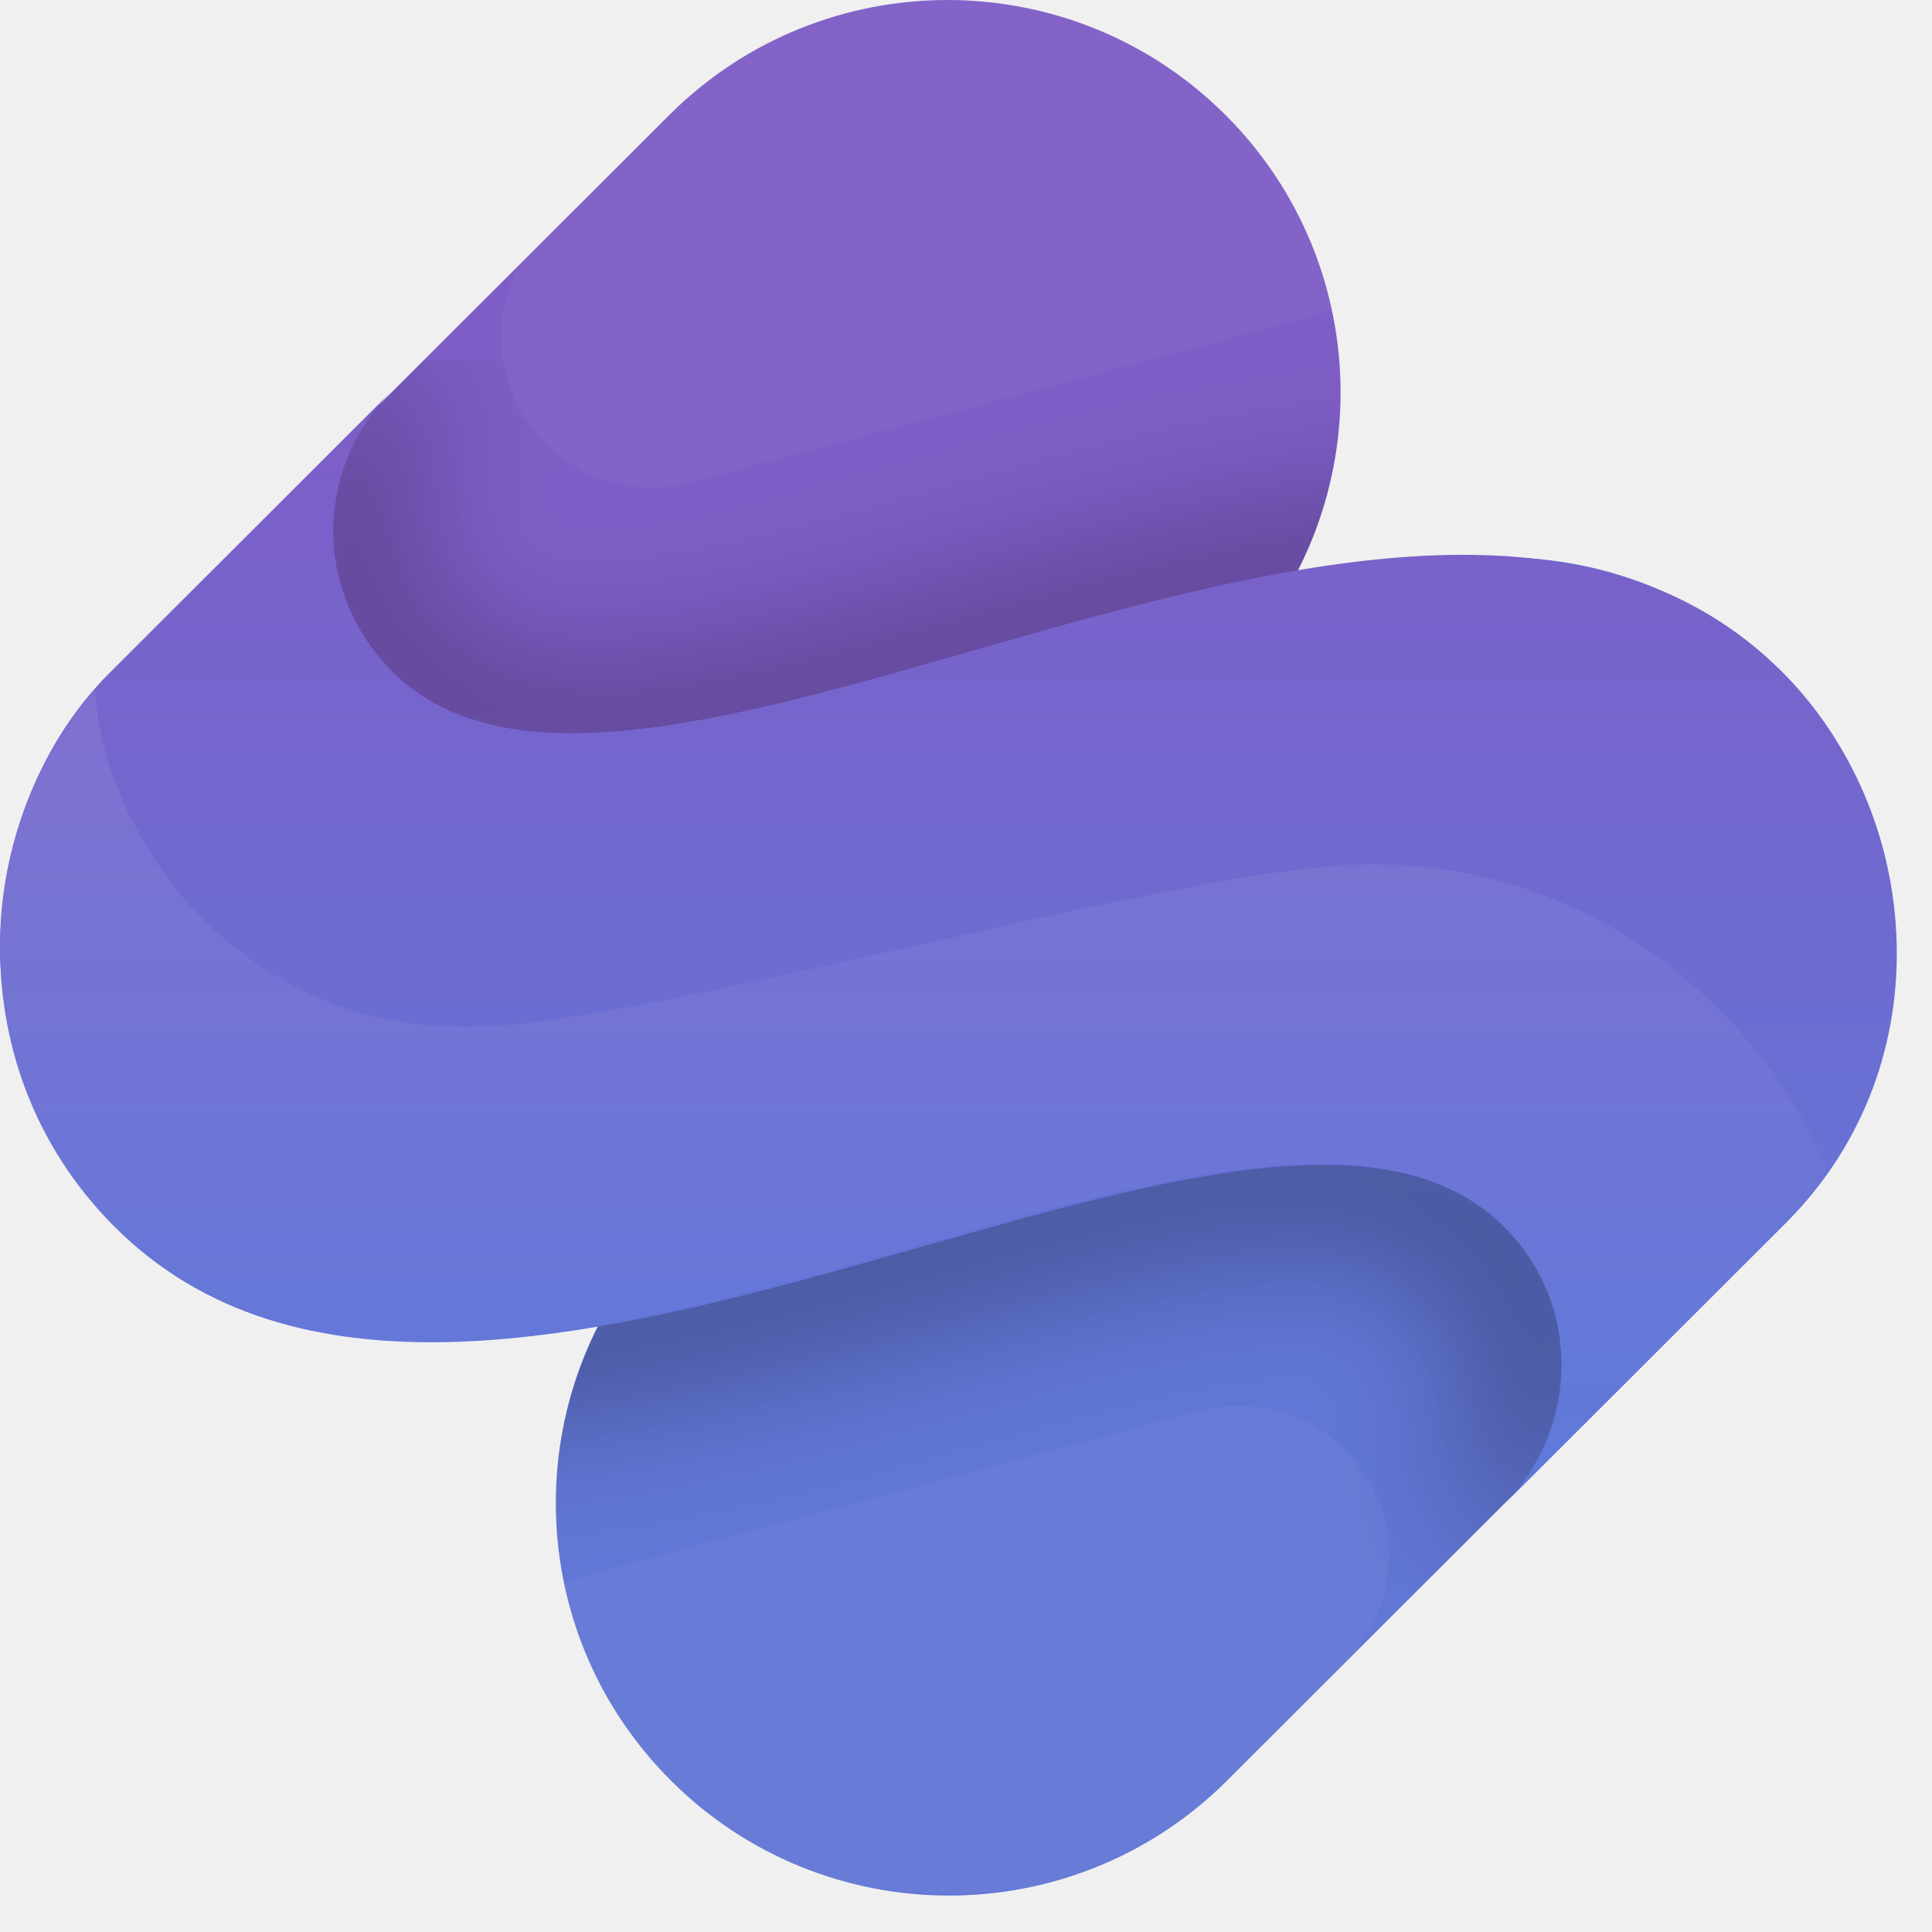
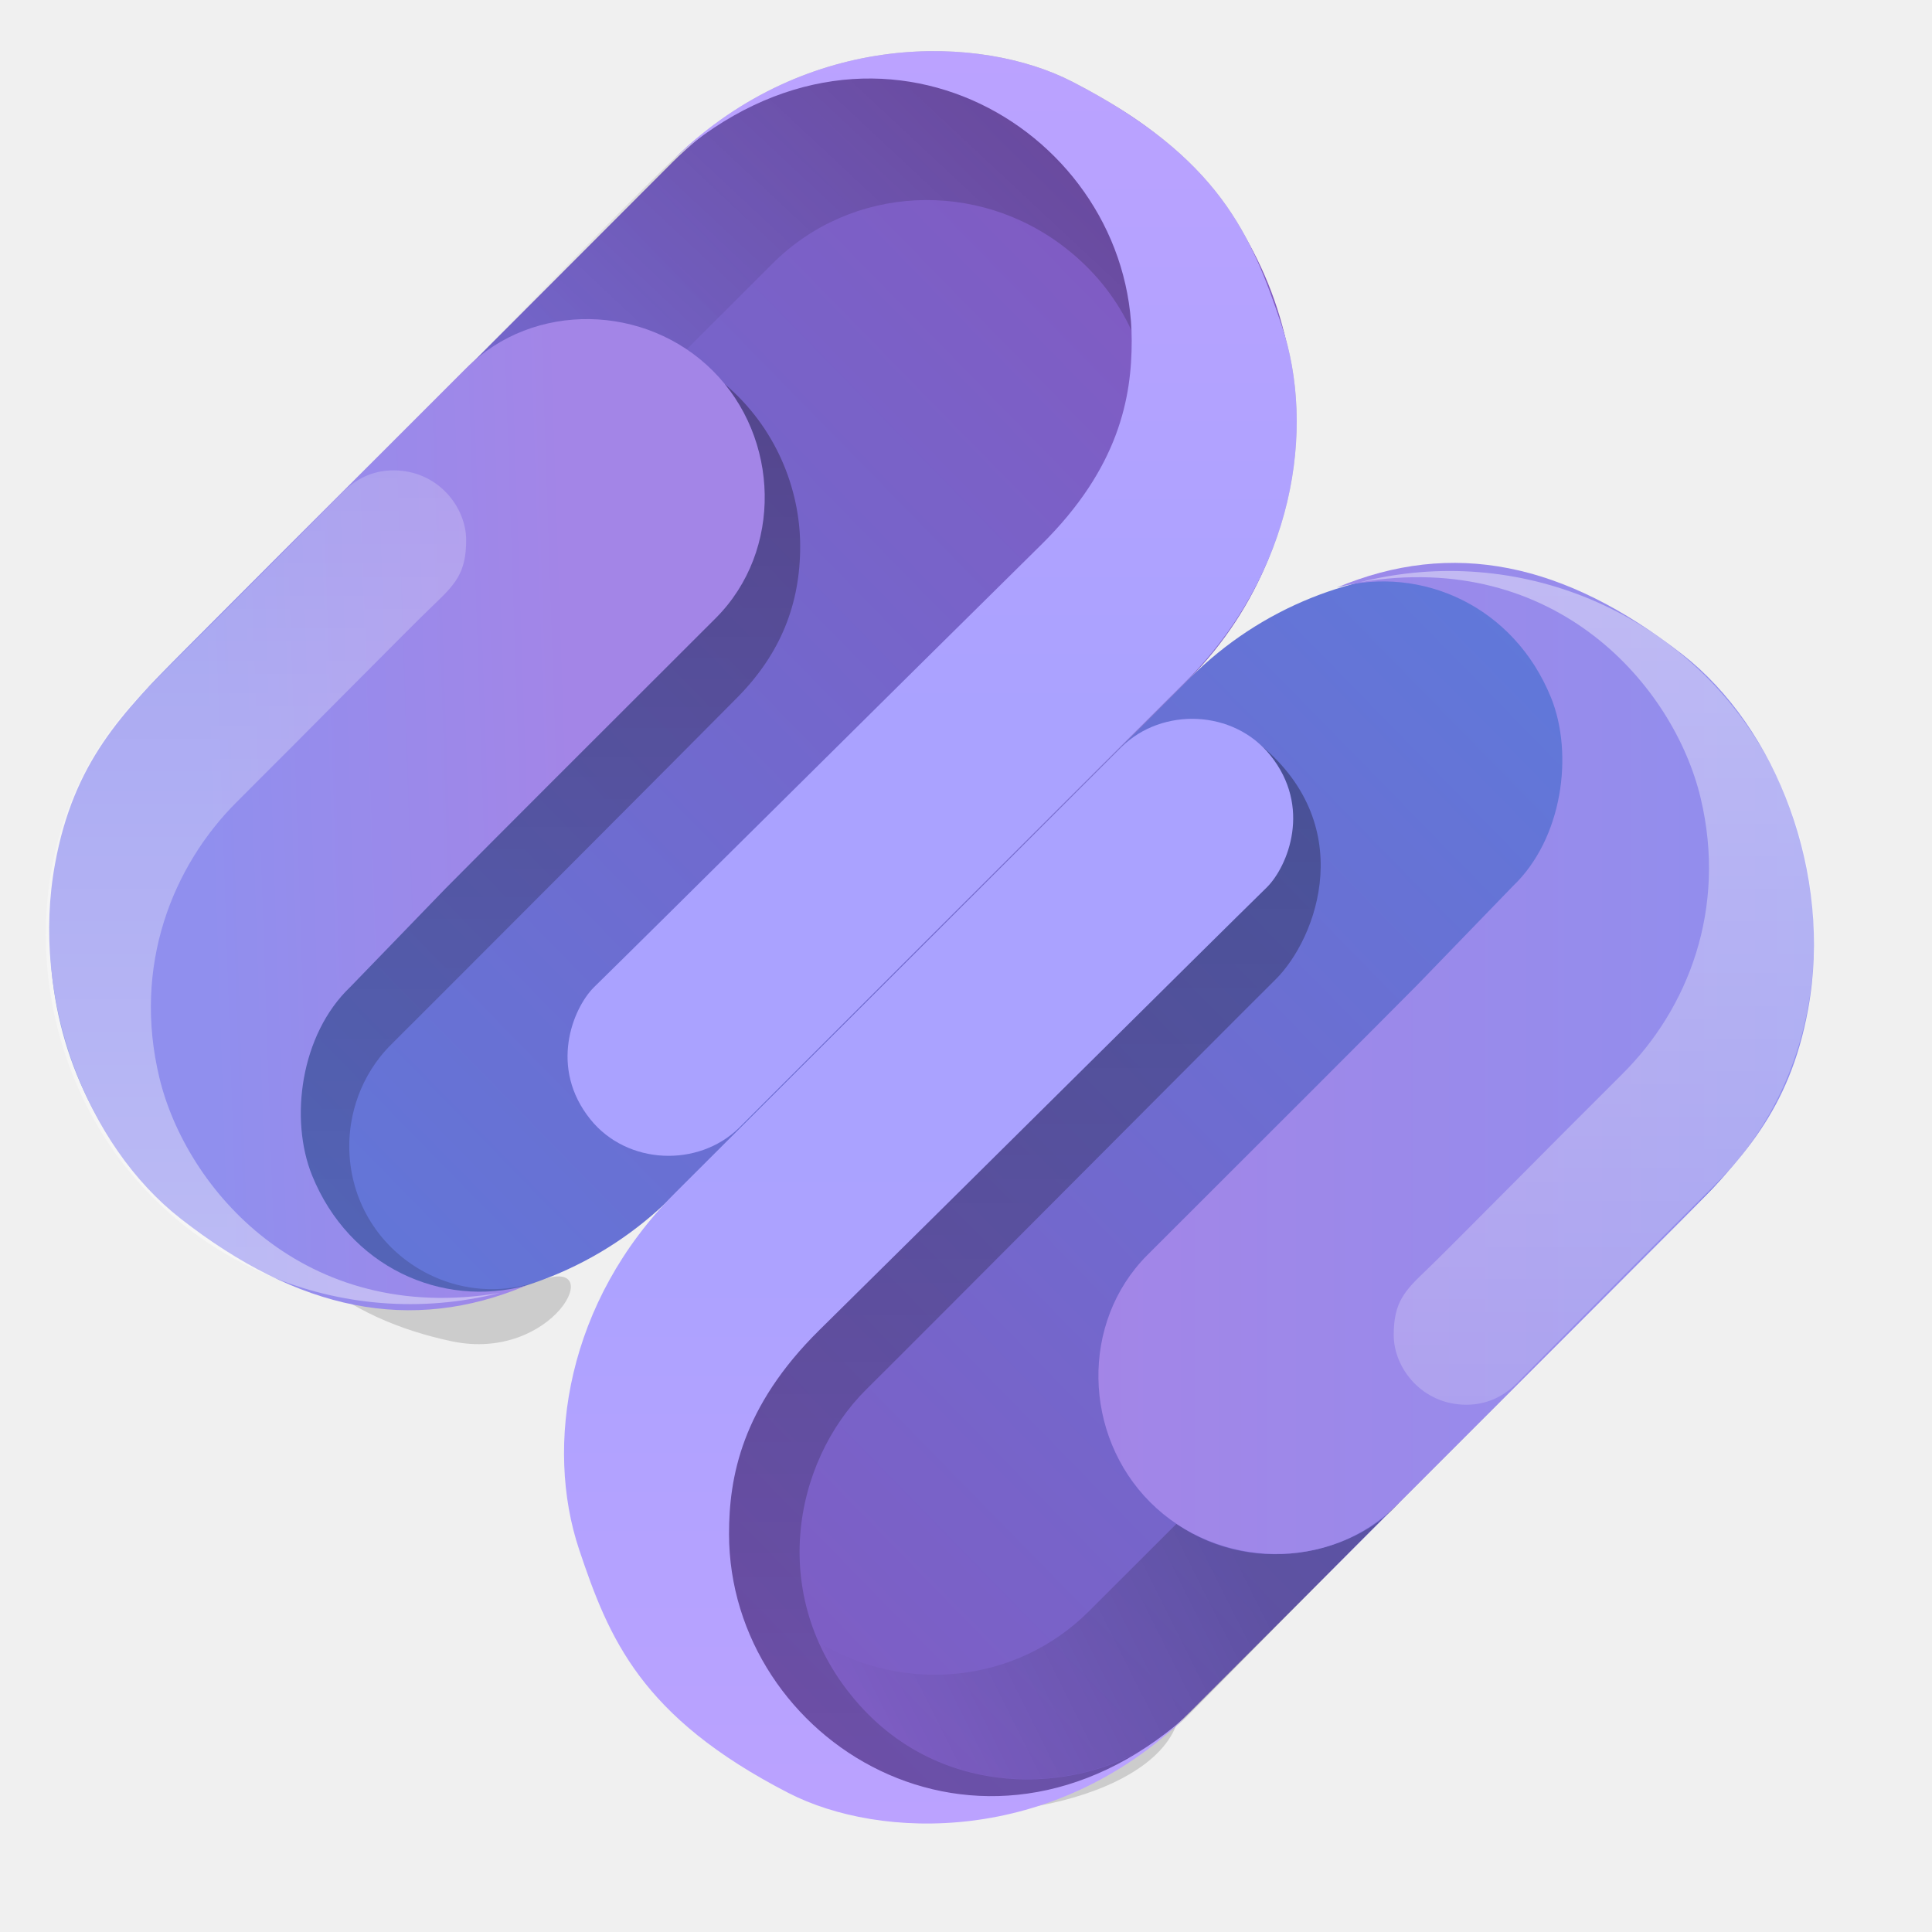
- <svg xmlns="http://www.w3.org/2000/svg" xmlns:xlink="http://www.w3.org/1999/xlink" width="28px" height="28px" viewBox="0 0 28 28" version="1.1">
+ <svg xmlns="http://www.w3.org/2000/svg" xmlns:xlink="http://www.w3.org/1999/xlink" width="35px" height="35px" viewBox="0 0 35 35" version="1.1">
  <defs>
-     <path d="M17.77,9.698 L9.715,17.742 C7.487,19.951 3.888,19.945 1.668,17.728 C-0.552,15.511 -0.556,11.919 1.659,9.697 L9.714,1.653 C11.942,-0.556 15.541,-0.55 17.761,1.667 C19.981,3.884 19.985,7.476 17.77,9.698 Z" id="path-1" />
-     <filter x="-16.9%" y="-70.8%" width="133.5%" height="244.1%" filterUnits="objectBoundingBox" id="filter-3">
-       <feGaussianBlur stdDeviation="1.101" in="SourceGraphic" />
-     </filter>
-     <path d="M25.815,17.785 L17.76,25.829 C15.53,28.029 11.939,28.018 9.723,25.805 C7.507,23.592 7.498,20.008 9.704,17.784 L17.759,9.74 C19.986,7.524 23.59,7.527 25.813,9.747 C28.035,11.967 28.036,15.564 25.815,17.785 Z" id="path-4" />
-     <filter x="-17.5%" y="-32.2%" width="135.0%" height="164.5%" filterUnits="objectBoundingBox" id="filter-6">
-       <feGaussianBlur stdDeviation="1.211" in="SourceGraphic" />
-     </filter>
-     <linearGradient x1="50%" y1="0%" x2="50%" y2="100%" id="linearGradient-7">
-       <stop stop-color="#7E5DC6" offset="0%" />
-       <stop stop-color="#5E7ADB" offset="99.928%" />
+     <linearGradient x1="13.162%" y1="96.393%" x2="100%" y2="7.638%" id="linearGradient-1">
+       <stop stop-color="#8359C1" offset="0%" />
+       <stop stop-color="#5E7ADB" offset="100%" />
    </linearGradient>
-     <linearGradient x1="50%" y1="0%" x2="50%" y2="100%" id="linearGradient-8">
+     <linearGradient x1="13.162%" y1="96.394%" x2="100%" y2="7.638%" id="linearGradient-2">
+       <stop stop-color="#5E7ADB" offset="0%" />
+       <stop stop-color="#8359C1" offset="100%" />
+     </linearGradient>
+     <linearGradient x1="9.997%" y1="79.029%" x2="58.427%" y2="37.682%" id="linearGradient-3">
+       <stop stop-color="#000000" offset="0%" />
+       <stop stop-color="#000000" stop-opacity="0" offset="100%" />
+     </linearGradient>
+     <linearGradient x1="41.417%" y1="100%" x2="60.226%" y2="21.504%" id="linearGradient-4">
+       <stop stop-color="#000000" stop-opacity="0" offset="0%" />
+       <stop stop-color="#000000" offset="100%" />
+     </linearGradient>
+     <linearGradient x1="0%" y1="100%" x2="94.086%" y2="100%" id="linearGradient-5">
+       <stop stop-color="#000000" offset="0%" />
+       <stop stop-color="#000000" stop-opacity="0.5" offset="100%" />
+     </linearGradient>
+     <linearGradient x1="0%" y1="100%" x2="94.086%" y2="100%" id="linearGradient-6">
+       <stop stop-color="#000000" offset="0%" />
+       <stop stop-color="#000000" stop-opacity="0.5" offset="100%" />
+     </linearGradient>
+     <linearGradient x1="0%" y1="67.708%" x2="59.877%" y2="67.708%" id="linearGradient-7">
+       <stop stop-color="#BBA2FF" offset="0%" />
+       <stop stop-color="#AAA2FF" offset="100%" />
+     </linearGradient>
+     <path d="M5.248,10.22 C1.491,10.22 -1.334,5.667 1.93,1.948 C-0.398,4.359 -0.297,7.492 0.554,9.144 C1.93,11.817 3.35,12.395 4.965,12.936 C6.84,13.563 9.462,13.164 11.435,11.186 C14.302,8.311 18.464,4.149 19.506,3.107 C20.226,2.37 20.182,1.083 19.354,0.415 C18.415,-0.342 17.347,0.096 16.966,0.471 C15.903,1.557 11.443,6.044 8.944,8.579 C7.547,9.996 6.265,10.22 5.248,10.22 Z" id="path-8" />
+     <path d="M5.248,10.22 C1.491,10.22 -1.334,5.667 1.93,1.948 C-0.398,4.359 -0.297,7.492 0.554,9.144 C1.93,11.817 3.35,12.395 4.965,12.936 C6.84,13.563 9.462,13.164 11.435,11.186 C14.302,8.311 18.464,4.149 19.506,3.107 C20.226,2.37 20.182,1.083 19.354,0.415 C18.415,-0.342 17.347,0.096 16.966,0.471 C15.903,1.557 11.443,6.044 8.944,8.579 C7.547,9.996 6.265,10.22 5.248,10.22 Z" id="path-10" />
+     <linearGradient x1="-2.425%" y1="76.063%" x2="-1.77635684e-13%" y2="23.937%" id="linearGradient-12">
+       <stop stop-color="#908FEE" offset="0%" />
+       <stop stop-color="#A385E7" offset="100%" />
+     </linearGradient>
+     <path d="M17.018,0.939 C18.234,2.155 18.284,4.189 17.069,5.405 C14.359,8.118 12.649,9.827 11.938,10.533 C10.821,11.644 9.934,12.518 8.091,12.856 C5.632,13.309 2.988,12.286 1.656,10.577 C-0.007,8.444 -0.433,6.416 0.448,4.318 C0.033,5.857 0.788,7.528 2.439,8.199 C3.46,8.613 4.997,8.411 5.856,7.509 L7.646,5.777 C8.541,4.889 10.173,3.258 12.542,0.884 C13.76,-0.329 15.802,-0.277 17.018,0.939 Z" id="path-13" />
+     <linearGradient x1="-2.425%" y1="100%" x2="-2.425%" y2="-1.983%" id="linearGradient-15">
+       <stop stop-color="#908FEE" offset="0%" />
+       <stop stop-color="#A385E7" offset="100%" />
+     </linearGradient>
+     <path d="M17.018,0.939 C18.234,2.155 18.284,4.189 17.069,5.405 C14.359,8.118 12.649,9.827 11.938,10.533 C10.821,11.644 9.934,12.518 8.091,12.856 C5.632,13.309 2.988,12.286 1.656,10.577 C-0.007,8.444 -0.433,6.416 0.448,4.318 C0.033,5.857 0.788,7.528 2.439,8.199 C3.46,8.613 4.997,8.411 5.856,7.509 L7.646,5.777 C8.541,4.889 10.173,3.258 12.542,0.884 C13.76,-0.329 15.802,-0.277 17.018,0.939 Z" id="path-16" />
+     <linearGradient x1="50%" y1="0%" x2="50%" y2="100%" id="linearGradient-18">
      <stop stop-color="#FFFFFF" offset="0%" />
-       <stop stop-color="#FFFFFF" stop-opacity="0" offset="100%" />
+       <stop stop-color="#FFFFFF" stop-opacity="0.5" offset="100%" />
    </linearGradient>
+     <path d="M0.611,13.841 C0.611,14.442 1.126,15.104 1.927,15.104 C2.333,15.104 2.633,14.922 2.836,14.72 C3.04,14.518 4.403,13.132 6.462,11.088 C8.52,9.043 8.749,5.74 7.299,3.247 C5.848,0.754 2.88,-0.525 8.18545232e-15,0.203 C3.556,-0.396 5.688,2.093 6.17,4.108 C6.653,6.123 5.939,7.933 4.759,9.106 C3.579,10.278 1.61,12.276 1.211,12.657 C0.812,13.037 0.611,13.241 0.611,13.841 Z" id="path-19" />
+     <path d="M0.611,13.872 C0.611,14.473 1.126,15.135 1.927,15.135 C2.333,15.135 2.633,14.953 2.836,14.751 C3.04,14.548 4.403,13.163 6.462,11.118 C8.52,9.074 8.749,5.77 7.299,3.278 C5.848,0.785 2.88,-0.495 8.18545232e-15,0.234 C3.556,-0.365 5.688,2.123 6.17,4.138 C6.653,6.154 5.939,7.963 4.759,9.136 C3.579,10.309 1.61,12.307 1.211,12.687 C0.812,13.068 0.611,13.271 0.611,13.872 Z" id="path-21" />
  </defs>
-   <g id="KIT---1280x800" stroke="none" stroke-width="1" fill="none" fill-rule="evenodd">
-     <g id="Style-Guide---KIT-Desktop-(1280x800)" transform="translate(-30, -315)">
-       <g id="Header-(1280x800)">
-         <g id="Hover" transform="translate(0, 286)">
-           <g id="Logo" transform="translate(30, 29)">
-             <mask id="mask-2" fill="white">
-               <use xlink:href="#path-1" />
+   <g id="Logo" stroke="none" stroke-width="1" fill="none" fill-rule="evenodd">
+     <g id="Logo-Copy-2" transform="translate(-813, -1853)">
+       <g id="2" transform="translate(0, 1100)">
+         <g id="S-Logo-Violet" transform="translate(813, 754)">
+           <g id="Group" transform="translate(16.864, 16) scale(-1, 1) rotate(90) translate(-16.864, -16) translate(0.864, 0)">
+             <path d="M20.672,11.32 L11.305,20.674 C8.715,23.243 4.53,23.235 1.949,20.657 C-0.633,18.079 -0.638,13.903 1.938,11.319 L11.305,1.965 C13.895,-0.604 18.08,-0.597 20.662,1.981 C23.243,4.559 23.248,8.736 20.672,11.32 Z" id="12" fill="url(#linearGradient-1)" />
+             <path d="M30.007,20.703 L20.64,30.057 C18.048,32.615 13.872,32.603 11.295,30.03 C8.718,27.456 8.708,23.289 11.273,20.703 L20.64,11.349 C23.229,8.773 27.42,8.776 30.004,11.357 C32.589,13.938 32.59,18.121 30.007,20.703 Z" id="11" fill="url(#linearGradient-2)" />
+             <path d="M3.499,18.447 C2.242,16.844 2.344,14.563 3.776,13.13 C4.218,12.688 5.316,11.588 7.072,9.83 L6.417,6.843 C3.813,9.393 2.293,10.901 1.856,11.366 C-0.471,13.777 -0.371,16.91 0.48,18.562 C1.856,21.234 3.276,21.813 4.891,22.354 C6.766,22.981 9.388,22.582 11.361,20.603 C13.272,18.687 15.235,16.731 17.248,14.735 L15.373,12.99 C13.173,15.15 11.24,17.075 9.575,18.765 C7.91,20.454 5.071,20.454 3.499,18.447 Z" id="10" fill="url(#linearGradient-3)" opacity="0.2" />
+             <path d="M28.664,24.512 C27.723,22.949 27.919,20.926 29.23,19.615 C29.505,19.34 30.032,18.813 30.812,18.031 C29.768,16.504 30.38,14.644 31.232,13.967 C29.959,15.243 27.798,17.363 27.311,17.85 C25.607,19.615 25.673,23.127 28.664,24.512 Z" id="9" fill="url(#linearGradient-4)" opacity="0.2" transform="translate(28.70893, 19.23965) scale(-1, -1) translate(-28.70893, -19.23965) " />
+             <path d="M5.957,12.264 C6.734,13.185 7.85,13.632 8.896,13.632 C9.942,13.632 10.839,13.279 11.634,12.495 C12.429,11.71 17.341,6.809 17.917,6.228 C18.493,5.646 19.22,5.463 19.756,5.463 C21.596,5.463 22.81,7.289 22.192,8.944 C21.74,10.157 23.691,9.169 23.298,7.316 C22.905,5.463 21.789,3.656 19.306,3.519 C16.822,3.383 13.393,7.321 11.958,8.788 C10.558,10.219 9.356,12.722 5.957,12.264 Z" id="8" fill="url(#linearGradient-5)" opacity="0.3" />
+             <path d="M12.429,21.889 C13.909,23.773 16,22.999 16.748,22.24 C17.497,21.482 23.196,15.815 24.168,14.832 C25.497,13.488 27.994,13.019 29.885,14.703 C31.775,16.387 31.475,19.134 30.248,20.447 C31.775,19.866 32.229,16.155 31.475,14.976 C30.72,13.797 29.364,11.992 27.152,11.992 C24.94,11.992 24.153,11.924 21.248,14.986 C18.343,18.047 15.634,20.768 14.95,21.403 C14.266,22.039 13.591,22.24 12.429,21.889 Z" id="7-copy-2" fill="url(#linearGradient-6)" opacity="0.3" />
+             <g id="Group-3-Copy" transform="translate(-0.105766, -0.022234)">
+               <g id="2-copy-7" transform="translate(0.031879, 9.440121)">
+                 <mask id="mask-9" fill="white">
+                   <use xlink:href="#path-8" />
+                 </mask>
+                 <use id="6-copy" fill="url(#linearGradient-7)" xlink:href="#path-8" />
+               </g>
+               <g id="2-copy-5" transform="translate(12.12788, 9.376121)">
+                 <mask id="mask-11" fill="white">
+                   <use xlink:href="#path-10" />
+                 </mask>
+                 <use id="5-copy" fill="url(#linearGradient-7)" transform="translate(10.00649, 6.604604) scale(-1, -1) translate(-10.00649, -6.604604) " xlink:href="#path-10" />
+               </g>
+               <g id="Group-4" transform="translate(4.841766, 0.022234)">
+                 <g id="Path-Copy-9" transform="translate(0.045095, 0.026526)">
+                   <mask id="mask-14" fill="white">
+                     <use xlink:href="#path-13" />
+                   </mask>
+                   <use id="4-copy" fill="url(#linearGradient-12)" transform="translate(8.977578, 6.481711) scale(-1, -1) translate(-8.977578, -6.481711) " xlink:href="#path-13" />
+                 </g>
+                 <g id="Group-3-Copy-2" transform="translate(4.461095, 19.03453)">
+                   <mask id="mask-17" fill="white">
+                     <use xlink:href="#path-16" />
+                   </mask>
+                   <use id="3-copy" fill="url(#linearGradient-15)" xlink:href="#path-16" />
+                 </g>
+               </g>
+             </g>
+           </g>
+           <g id="2-copy" transform="translate(24.63745, 9.344)">
+             <mask id="mask-20" fill="white">
+               <use xlink:href="#path-19" />
            </mask>
-             <use id="1" fill="#7E5DC6" xlink:href="#path-1" />
-             <path d="M9.895,1.373 C10.861,0.494 11.885,0 13.693,0 C15.586,0 16.61,0.714 16.61,0.714 C16.61,0.714 17.845,1.531 18.426,2.362 C19.136,3.375 19.307,4.504 19.307,4.504 L18.447,4.739 L10.013,6.991 C9.044,7.251 8.022,6.818 7.537,5.942 C7.052,5.065 7.23,3.971 7.967,3.292 C8.218,3.059 9.409,1.826 9.895,1.373 Z" id="Glare-1" fill-opacity="0.04" fill="#FFFFFF" mask="url(#mask-2)" />
-             <path d="M25.826,9.735 C20.61,4.525 9.292,13.334 5.688,9.735 C4.547,8.594 4.541,6.858 5.688,5.712" id="Shadow-1" stroke="#000000" stroke-width="0.5" filter="url(#filter-3)" mask="url(#mask-2)" />
-             <mask id="mask-5" fill="white">
-               <use xlink:href="#path-4" />
+             <use id="2-copy-6" fill="url(#linearGradient-18)" opacity="0.4" xlink:href="#path-19" />
+           </g>
+           <g id="2-copy-9" transform="translate(4.556, 14.656) scale(-1, -1) translate(-4.556, -14.656) translate(0.056, 6.656)">
+             <mask id="mask-22" fill="white">
+               <use xlink:href="#path-21" />
            </mask>
-             <use id="2" fill="#6276D5" xlink:href="#path-4" />
-             <path d="M8.951,22.705 L17.384,20.453 C18.325,20.2 19.32,20.601 19.821,21.435 C20.322,22.269 20.208,23.334 19.542,24.043 C19.272,24.329 17.228,26.344 17.228,26.344 C17.228,26.344 16.046,27.443 13.76,27.443 C11.86,27.443 10.784,26.721 10.784,26.721 C10.784,26.721 9.567,26.063 8.861,24.861 C8.47,24.288 8.224,23.628 8.146,22.938 L8.951,22.705 Z" id="Glare-3" fill-opacity="0.04" fill="#FFFFFF" mask="url(#mask-5)" />
-             <path d="M1.59,9.805 C-0.361,11.753 -0.713,15.408 1.66,17.779 C6.831,22.943 18.189,14.174 21.799,17.779 C22.959,18.938 22.856,20.745 21.799,21.801" id="Shadow-2" stroke="#000000" stroke-width="0.66" filter="url(#filter-6)" mask="url(#mask-5)" />
-             <path d="M5.688,5.657 L1.59,9.75 C-0.361,11.698 -0.713,15.408 1.66,17.779 C6.831,22.943 18.189,14.174 21.799,17.779 C22.959,18.938 22.856,20.745 21.799,21.801 L25.88,17.726 C28.208,15.401 27.854,11.76 25.826,9.735 C20.61,4.525 9.292,13.334 5.688,9.735 C4.547,8.594 4.541,6.803 5.688,5.657 Z" id="3" fill="url(#linearGradient-7)" />
-             <path d="M22.016,21.533 C22.016,21.533 26.38,17.366 26.474,16.973 C25.828,15.228 23.562,12.524 19.869,12.524 C17.194,12.524 9.324,14.886 6.77,14.886 C3.351,14.886 1.493,12.039 1.376,9.997 C0.495,11.023 0.007,12.327 0,13.678 C0,17.212 2.734,19.445 6.054,19.445 C10.446,19.445 15.625,16.864 19.154,16.864 C21.942,16.864 22.621,18.751 22.621,19.72 C22.621,20.688 22.016,21.533 22.016,21.533 Z" id="Glare-2" fill-opacity="0.08" fill="url(#linearGradient-8)" />
+             <use id="1-copy-2" fill="url(#linearGradient-18)" opacity="0.4" xlink:href="#path-21" />
          </g>
        </g>
      </g>
    </g>
  </g>
</svg>
